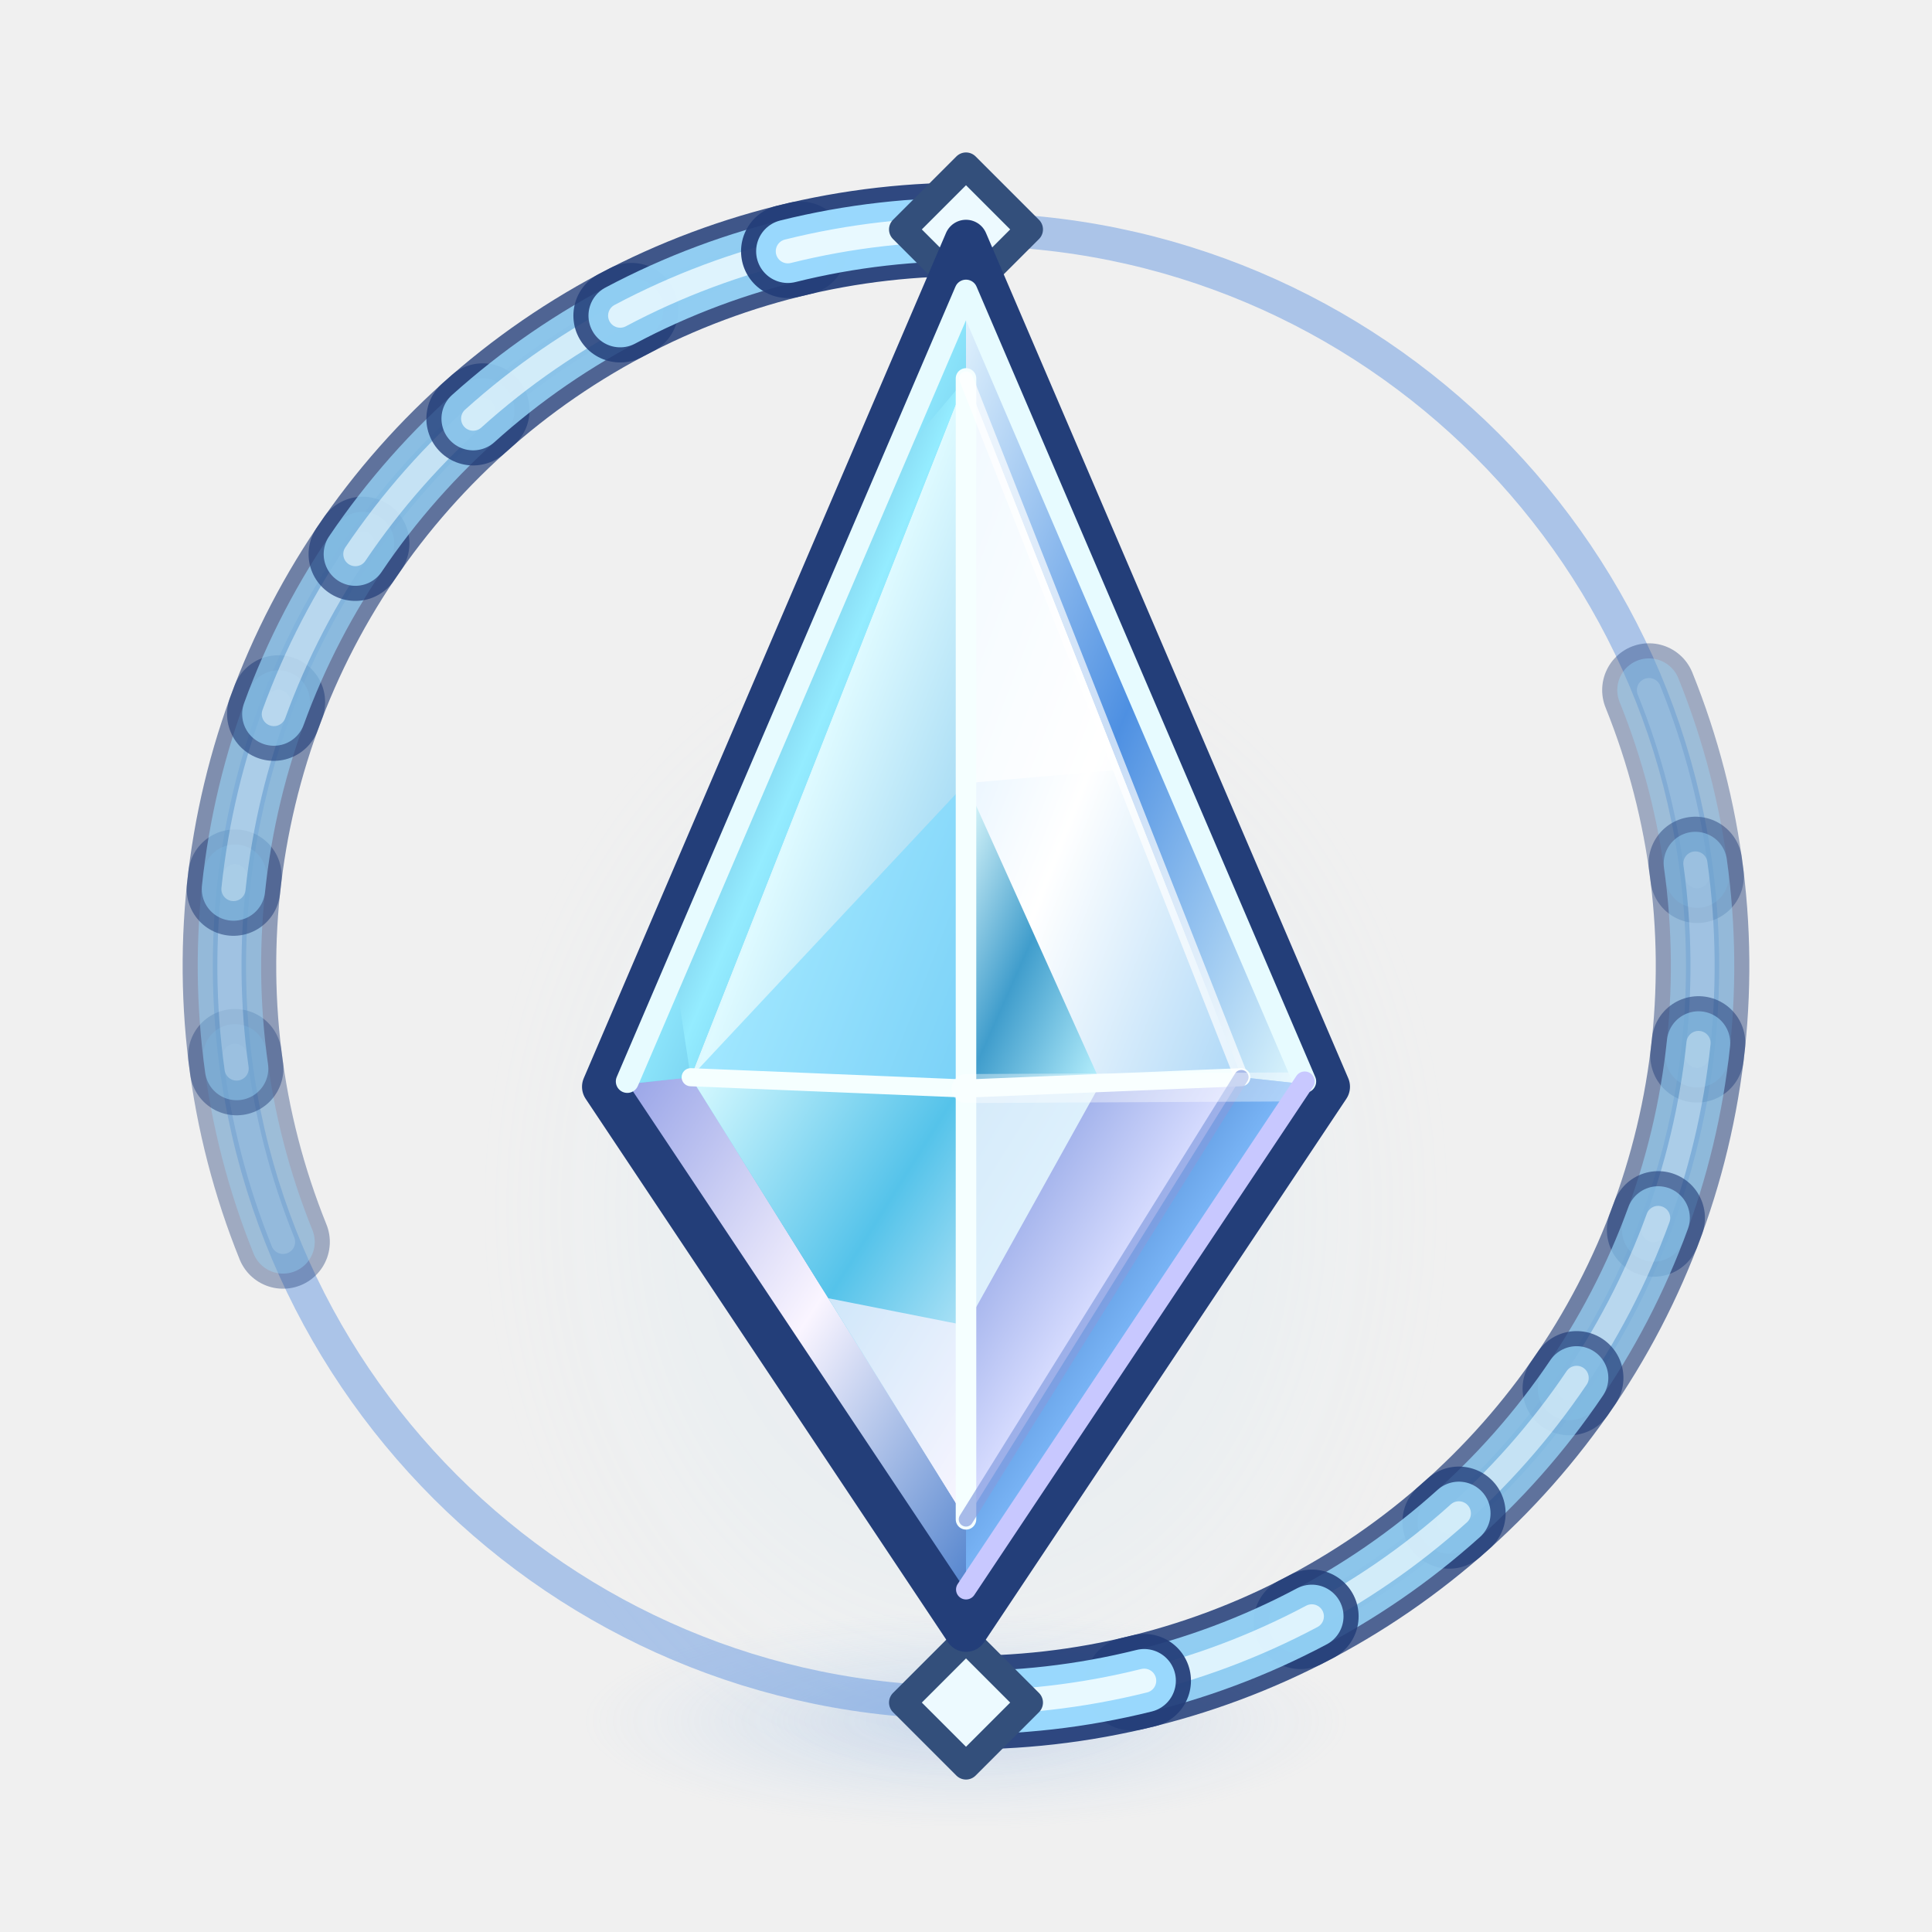
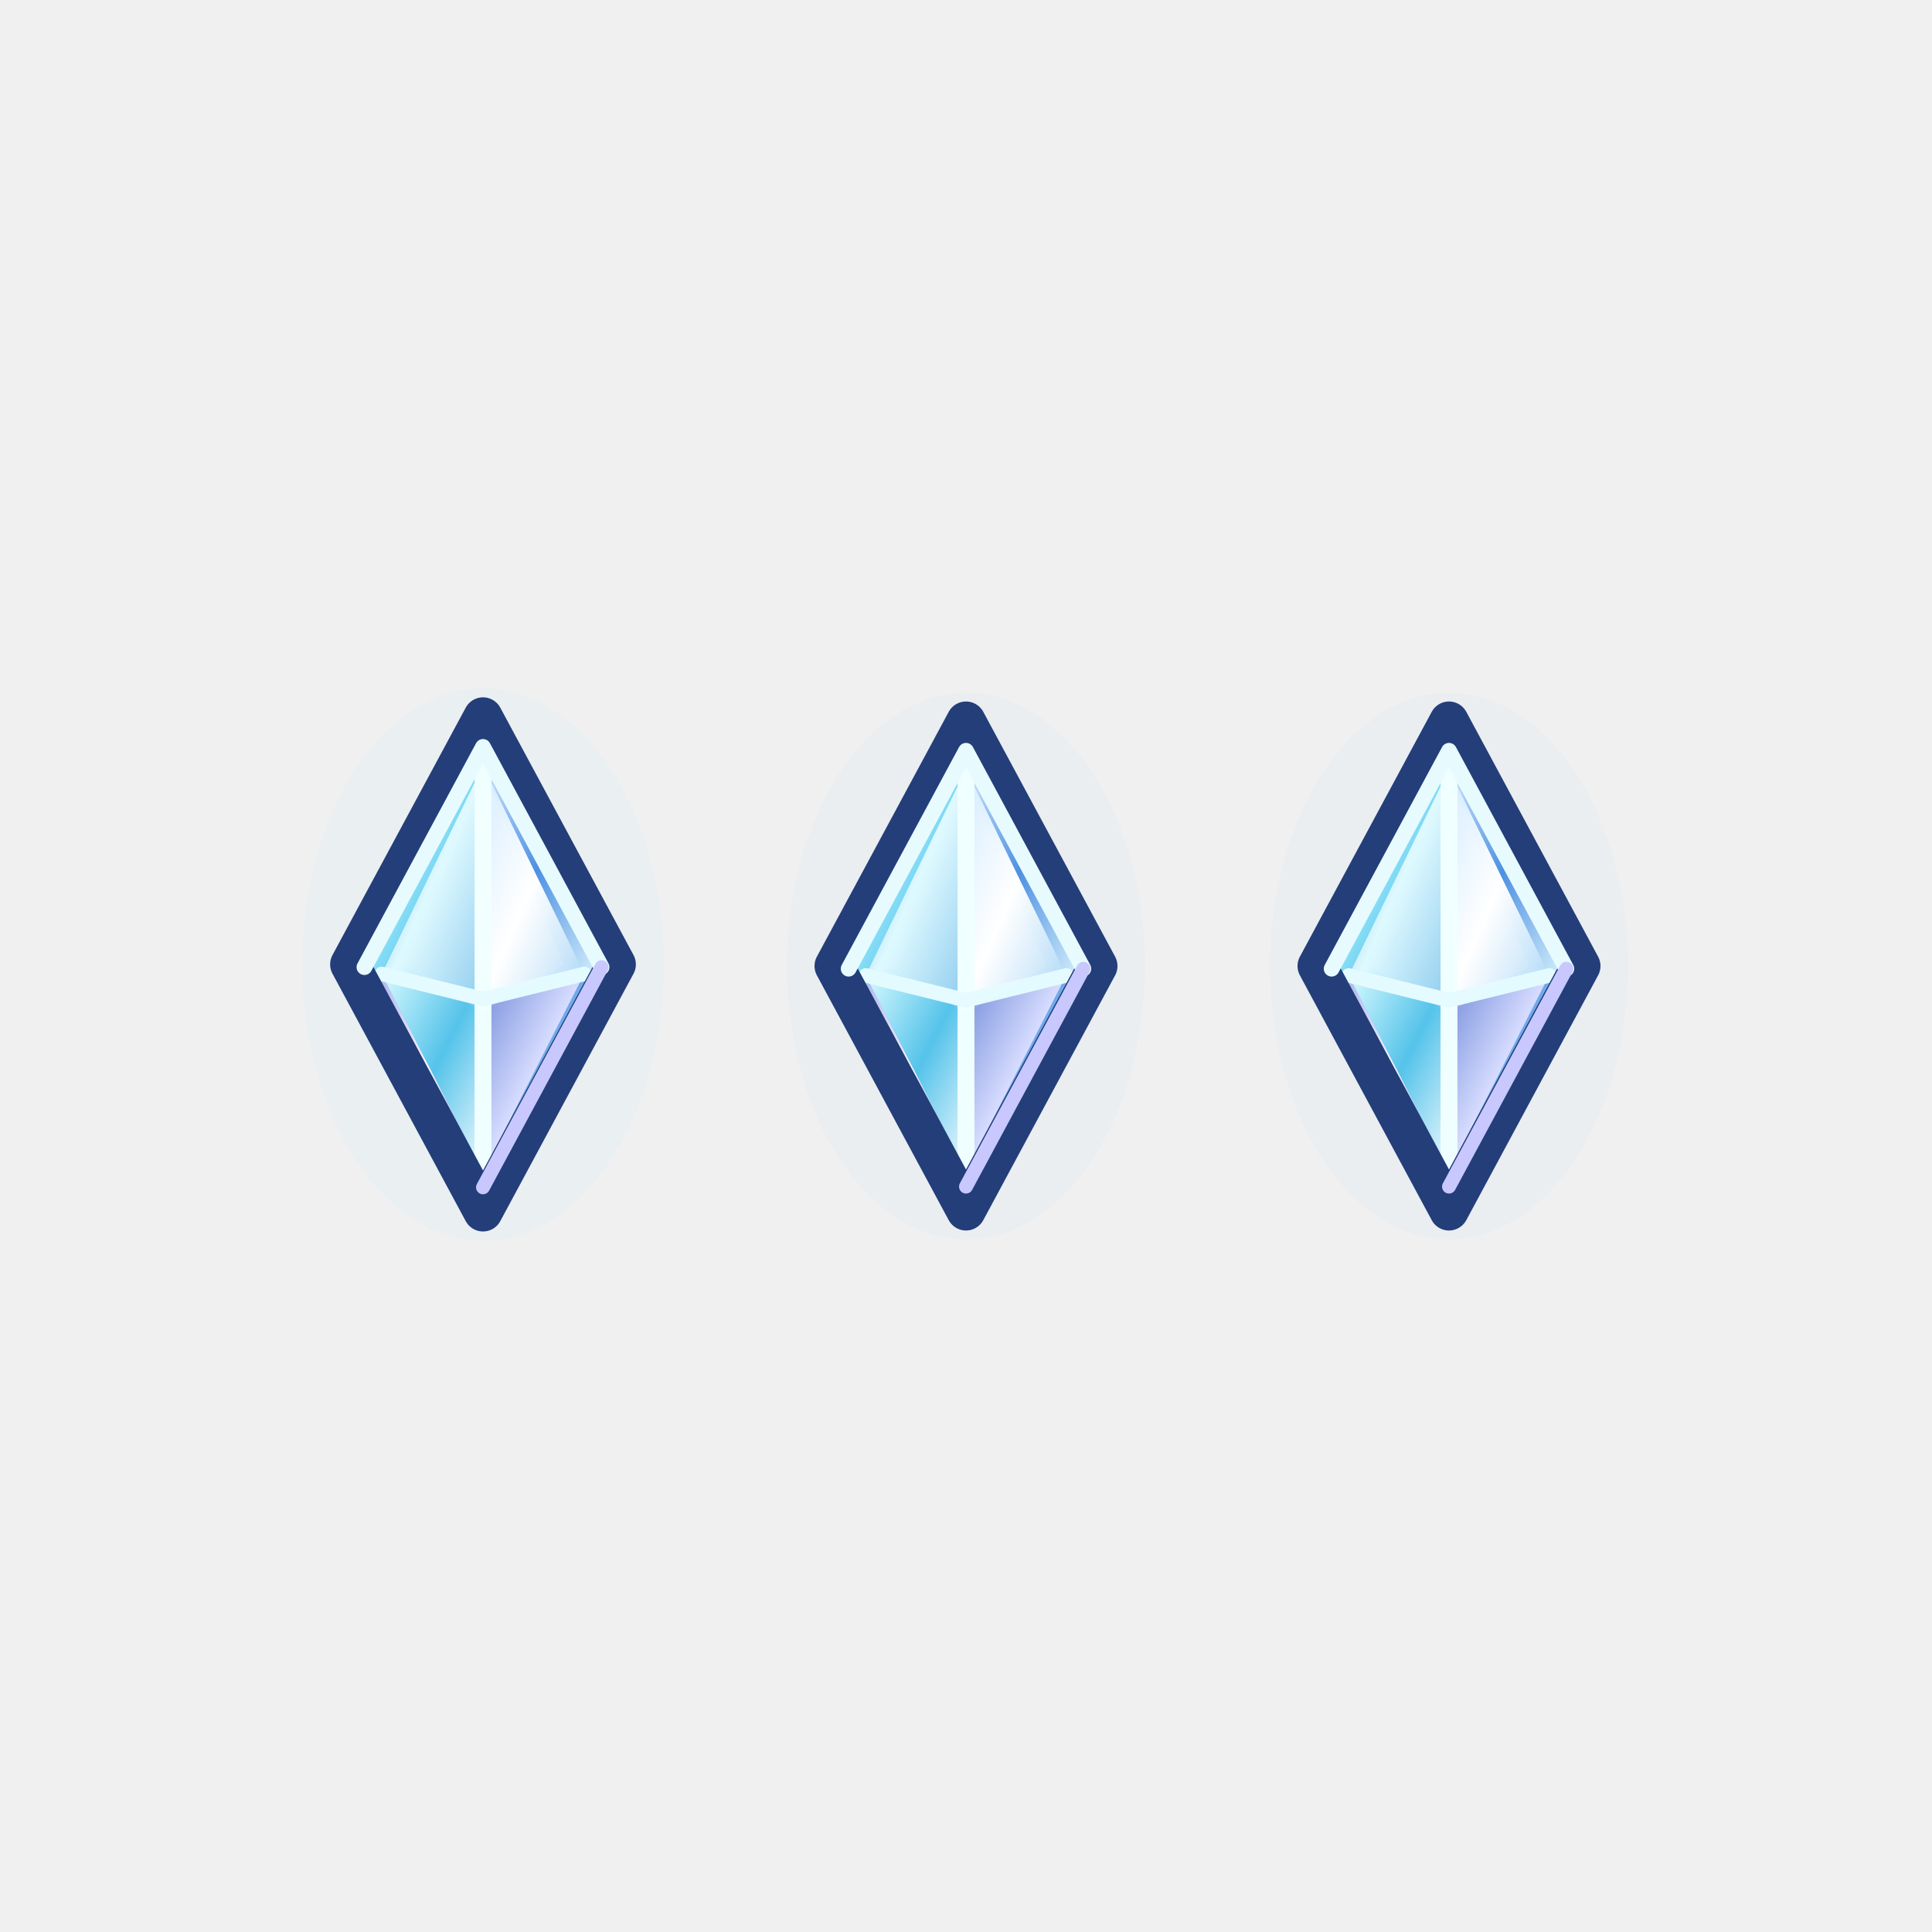
<svg xmlns="http://www.w3.org/2000/svg" width="32" height="32" viewBox="0 0 32 32">
  <defs>
    <linearGradient id="body" x1="0" y1="0" x2="1" y2="1">
      <stop stop-color="#e9f8ff" />
      <stop offset=".55" stop-color="#a1d8fa" />
      <stop offset="1" stop-color="#d8dcff" />
    </linearGradient>
    <linearGradient id="crown" x1="0" y1="0" x2=".8" y2="1">
      <stop stop-color="#b9d7ff" />
      <stop offset=".40" stop-color="#f9ffff" />
      <stop offset=".70" stop-color="#eafaff" />
      <stop offset="1" stop-color="#7dcef2" />
    </linearGradient>
    <linearGradient id="left" x1="0" y1="0" x2="1" y2=".5">
      <stop stop-color="#3265a6" />
      <stop offset=".32" stop-color="#4ea8dc" />
      <stop offset=".78" stop-color="#bbf3ff" />
      <stop offset="1" stop-color="#e9ffff" />
    </linearGradient>
    <linearGradient id="right" x1="0" y1="0" x2=".7" y2="1">
      <stop stop-color="#72b6f0" />
      <stop offset=".36" stop-color="#5486cb" />
      <stop offset=".7" stop-color="#d4e9ff" />
      <stop offset="1" stop-color="#f5edff" />
    </linearGradient>
    <linearGradient id="foot" x1="0" y1="0" x2="1" y2="1">
      <stop stop-color="#b1f3ff" />
      <stop offset=".48" stop-color="#51a8d9" />
      <stop offset=".52" stop-color="#d8f9ff" />
      <stop offset="1" stop-color="#b4b5ee" />
    </linearGradient>
    <linearGradient id="violet" x1="0" y1="0" x2="1" y2="1">
      <stop stop-color="#cbf3ff" />
      <stop offset=".5" stop-color="#8e91e4" />
      <stop offset="1" stop-color="#d8d0ff" />
    </linearGradient>
    <linearGradient id="inner" x1="0" y1="0" x2="1" y2="0">
      <stop stop-color="#345ca6" stop-opacity=".7" />
      <stop offset=".5" stop-color="#e0faff" stop-opacity=".25" />
      <stop offset="1" stop-color="#fbffff" stop-opacity=".8" />
    </linearGradient>
    <linearGradient id="refract" x1="0" y1="0" x2="1" y2="1">
      <stop stop-color="#f3ffff" />
      <stop offset=".46" stop-color="#c2e9ff" stop-opacity=".7" />
      <stop offset="1" stop-color="#bdbaf4" stop-opacity=".4" />
    </linearGradient>
    <linearGradient id="text" x1="0" y1="0" x2="1" y2="0">
      <stop stop-color="#76b6e7" />
      <stop offset=".48" stop-color="#f4ffff" />
      <stop offset="1" stop-color="#a6bcff" />
    </linearGradient>
    <radialGradient id="shadow">
      <stop stop-color="#578cdb" stop-opacity=".25" />
      <stop offset=".55" stop-color="#6ca4e2" stop-opacity=".10" />
      <stop offset="1" stop-color="#8db5ed" stop-opacity="0" />
    </radialGradient>
    <radialGradient id="halo">
      <stop stop-color="#bec7ff" stop-opacity=".10" />
      <stop offset=".6" stop-color="#a7dfff" stop-opacity=".07" />
      <stop offset="1" stop-color="#d4edff" stop-opacity="0" />
    </radialGradient>
    <linearGradient id="edgeIce" x1="0" y1="0" x2="1" y2="1">
      <stop offset="0.0" stop-color="#edfaff" />
      <stop offset="0.5" stop-color="#4e90e2" />
      <stop offset="1.0" stop-color="#e9ffff" />
    </linearGradient>
    <linearGradient id="edgeIndigo" x1="0" y1="0" x2="1" y2="1">
      <stop offset="0.0" stop-color="#174b9b" />
      <stop offset="0.5" stop-color="#83bfff" />
      <stop offset="1.0" stop-color="#6668c6" />
    </linearGradient>
    <linearGradient id="edgeLilac" x1="0" y1="0" x2="1" y2="1">
      <stop offset="0.0" stop-color="#929fe6" />
      <stop offset="0.5" stop-color="#faf5ff" />
      <stop offset="1.0" stop-color="#477cca" />
    </linearGradient>
    <linearGradient id="edgeBlue" x1="0" y1="0" x2="1" y2="1">
      <stop offset="0.0" stop-color="#2d5494" />
      <stop offset="0.5" stop-color="#94ecff" />
      <stop offset="1.0" stop-color="#318eca" />
    </linearGradient>
    <linearGradient id="tableLight" x1="0" y1="0" x2="1" y2="1">
      <stop offset="0.0" stop-color="#d0eaff" />
      <stop offset="0.5" stop-color="#ffffff" />
      <stop offset="1.0" stop-color="#acd7f7" />
    </linearGradient>
    <linearGradient id="tableBlue" x1="0" y1="0" x2="1" y2="1">
      <stop offset="0.0" stop-color="#529bd5" />
      <stop offset="0.5" stop-color="#defaff" />
      <stop offset="1.0" stop-color="#83c7ed" />
    </linearGradient>
    <linearGradient id="tableIce" x1="0" y1="0" x2="1" y2="1">
      <stop offset="0.0" stop-color="#d8faff" />
      <stop offset="0.5" stop-color="#55c3ea" />
      <stop offset="1.0" stop-color="#f1faff" />
    </linearGradient>
    <linearGradient id="tableLilac" x1="0" y1="0" x2="1" y2="1">
      <stop offset="0.0" stop-color="#718bd9" />
      <stop offset="0.5" stop-color="#d8ddff" />
      <stop offset="1.0" stop-color="#fcf7ff" />
    </linearGradient>
    <linearGradient id="reflectedBlue" x1="0" y1="0" x2="1" y2="1">
      <stop offset="0.0" stop-color="#e8ffff" />
      <stop offset="0.5" stop-color="#409dcc" />
      <stop offset="1.0" stop-color="#bbf3ff" />
    </linearGradient>
  </defs>
-   <ellipse cx="16" cy="28.5" rx="6.4" ry="1.8" fill="url(#shadow)" stroke="none" stroke-width="0" stroke-linejoin="round" stroke-linecap="round" />
-   <ellipse cx="16" cy="20" rx="8" ry="10" fill="url(#halo)" stroke="none" stroke-width="0" stroke-linejoin="round" stroke-linecap="round" />
-   <ellipse cx="16" cy="16" rx="12.2" ry="12.2" fill="none" stroke="#528cdd" stroke-opacity="0.439" stroke-width="0.55" stroke-linejoin="round" stroke-linecap="round" />
-   <path d="M 4.688 20.57 A 12.2 12.2 0 0 1 3.891 17.487" fill="none" stroke="#233e79" stroke-opacity="0.392" stroke-width="1.55" stroke-linejoin="round" stroke-linecap="round" />
-   <path d="M 4.688 20.57 A 12.2 12.2 0 0 1 3.891 17.487" fill="none" stroke="#9bdcff" stroke-opacity="0.372" stroke-width="1.05" stroke-linejoin="round" stroke-linecap="round" />
-   <path d="M 4.688 20.57 A 12.2 12.2 0 0 1 3.891 17.487" fill="none" stroke="#edfaff" stroke-opacity="0.176" stroke-width="0.4" stroke-linejoin="round" stroke-linecap="round" />
-   <path d="M 3.919 17.698 A 12.2 12.2 0 0 1 3.891 14.513" fill="none" stroke="#233e79" stroke-opacity="0.471" stroke-width="1.55" stroke-linejoin="round" stroke-linecap="round" />
-   <path d="M 3.919 17.698 A 12.2 12.2 0 0 1 3.891 14.513" fill="none" stroke="#9bdcff" stroke-opacity="0.459" stroke-width="1.05" stroke-linejoin="round" stroke-linecap="round" />
-   <path d="M 3.919 17.698 A 12.2 12.2 0 0 1 3.891 14.513" fill="none" stroke="#edfaff" stroke-opacity="0.286" stroke-width="0.4" stroke-linejoin="round" stroke-linecap="round" />
-   <path d="M 3.867 14.725 A 12.2 12.2 0 0 1 4.61 11.628" fill="none" stroke="#233e79" stroke-opacity="0.549" stroke-width="1.55" stroke-linejoin="round" stroke-linecap="round" />
-   <path d="M 3.867 14.725 A 12.2 12.2 0 0 1 4.61 11.628" fill="none" stroke="#9bdcff" stroke-opacity="0.545" stroke-width="1.05" stroke-linejoin="round" stroke-linecap="round" />
-   <path d="M 3.867 14.725 A 12.2 12.2 0 0 1 4.61 11.628" fill="none" stroke="#edfaff" stroke-opacity="0.396" stroke-width="0.4" stroke-linejoin="round" stroke-linecap="round" />
-   <path d="M 4.536 11.827 A 12.2 12.2 0 0 1 6.006 9.002" fill="none" stroke="#233e79" stroke-opacity="0.627" stroke-width="1.55" stroke-linejoin="round" stroke-linecap="round" />
-   <path d="M 4.536 11.827 A 12.2 12.2 0 0 1 6.006 9.002" fill="none" stroke="#9bdcff" stroke-opacity="0.631" stroke-width="1.05" stroke-linejoin="round" stroke-linecap="round" />
-   <path d="M 4.536 11.827 A 12.2 12.2 0 0 1 6.006 9.002" fill="none" stroke="#edfaff" stroke-opacity="0.506" stroke-width="0.4" stroke-linejoin="round" stroke-linecap="round" />
-   <path d="M 5.886 9.178 A 12.2 12.2 0 0 1 7.996 6.793" fill="none" stroke="#233e79" stroke-opacity="0.706" stroke-width="1.55" stroke-linejoin="round" stroke-linecap="round" />
-   <path d="M 5.886 9.178 A 12.2 12.2 0 0 1 7.996 6.793" fill="none" stroke="#9bdcff" stroke-opacity="0.718" stroke-width="1.05" stroke-linejoin="round" stroke-linecap="round" />
-   <path d="M 5.886 9.178 A 12.2 12.2 0 0 1 7.996 6.793" fill="none" stroke="#edfaff" stroke-opacity="0.616" stroke-width="0.4" stroke-linejoin="round" stroke-linecap="round" />
-   <path d="M 7.837 6.934 A 12.2 12.2 0 0 1 10.461 5.13" fill="none" stroke="#233e79" stroke-opacity="0.784" stroke-width="1.55" stroke-linejoin="round" stroke-linecap="round" />
-   <path d="M 7.837 6.934 A 12.2 12.2 0 0 1 10.461 5.13" fill="none" stroke="#9bdcff" stroke-opacity="0.804" stroke-width="1.05" stroke-linejoin="round" stroke-linecap="round" />
-   <path d="M 7.837 6.934 A 12.2 12.2 0 0 1 10.461 5.13" fill="none" stroke="#edfaff" stroke-opacity="0.726" stroke-width="0.4" stroke-linejoin="round" stroke-linecap="round" />
-   <path d="M 10.272 5.228 A 12.2 12.2 0 0 1 13.256 4.113" fill="none" stroke="#233e79" stroke-opacity="0.863" stroke-width="1.55" stroke-linejoin="round" stroke-linecap="round" />
-   <path d="M 10.272 5.228 A 12.2 12.2 0 0 1 13.256 4.113" fill="none" stroke="#9bdcff" stroke-opacity="0.89" stroke-width="1.05" stroke-linejoin="round" stroke-linecap="round" />
-   <path d="M 10.272 5.228 A 12.2 12.2 0 0 1 13.256 4.113" fill="none" stroke="#edfaff" stroke-opacity="0.835" stroke-width="0.4" stroke-linejoin="round" stroke-linecap="round" />
-   <path d="M 13.049 4.162 A 12.2 12.2 0 0 1 16.213 3.802" fill="none" stroke="#233e79" stroke-opacity="0.941" stroke-width="1.55" stroke-linejoin="round" stroke-linecap="round" />
-   <path d="M 13.049 4.162 A 12.2 12.2 0 0 1 16.213 3.802" fill="none" stroke="#9bdcff" stroke-opacity="0.977" stroke-width="1.05" stroke-linejoin="round" stroke-linecap="round" />
-   <path d="M 13.049 4.162 A 12.2 12.2 0 0 1 16.213 3.802" fill="none" stroke="#edfaff" stroke-opacity="0.945" stroke-width="0.4" stroke-linejoin="round" stroke-linecap="round" />
-   <polygon points="16,2.75 17.05,3.8 16,4.85 14.95,3.8" fill="#edfaff" stroke="#334f7b" stroke-width="0.45" stroke-linejoin="round" stroke-linecap="round" />
-   <path d="M 27.312 11.43 A 12.2 12.2 0 0 1 28.109 14.513" fill="none" stroke="#233e79" stroke-opacity="0.392" stroke-width="1.55" stroke-linejoin="round" stroke-linecap="round" />
-   <path d="M 27.312 11.43 A 12.2 12.2 0 0 1 28.109 14.513" fill="none" stroke="#9bdcff" stroke-opacity="0.372" stroke-width="1.05" stroke-linejoin="round" stroke-linecap="round" />
-   <path d="M 27.312 11.43 A 12.2 12.2 0 0 1 28.109 14.513" fill="none" stroke="#edfaff" stroke-opacity="0.176" stroke-width="0.4" stroke-linejoin="round" stroke-linecap="round" />
-   <path d="M 28.081 14.302 A 12.2 12.2 0 0 1 28.109 17.487" fill="none" stroke="#233e79" stroke-opacity="0.471" stroke-width="1.55" stroke-linejoin="round" stroke-linecap="round" />
-   <path d="M 28.081 14.302 A 12.2 12.2 0 0 1 28.109 17.487" fill="none" stroke="#9bdcff" stroke-opacity="0.459" stroke-width="1.05" stroke-linejoin="round" stroke-linecap="round" />
-   <path d="M 28.081 14.302 A 12.2 12.2 0 0 1 28.109 17.487" fill="none" stroke="#edfaff" stroke-opacity="0.286" stroke-width="0.4" stroke-linejoin="round" stroke-linecap="round" />
-   <path d="M 28.133 17.275 A 12.2 12.2 0 0 1 27.39 20.372" fill="none" stroke="#233e79" stroke-opacity="0.549" stroke-width="1.55" stroke-linejoin="round" stroke-linecap="round" />
-   <path d="M 28.133 17.275 A 12.2 12.2 0 0 1 27.39 20.372" fill="none" stroke="#9bdcff" stroke-opacity="0.545" stroke-width="1.05" stroke-linejoin="round" stroke-linecap="round" />
-   <path d="M 28.133 17.275 A 12.2 12.2 0 0 1 27.39 20.372" fill="none" stroke="#edfaff" stroke-opacity="0.396" stroke-width="0.4" stroke-linejoin="round" stroke-linecap="round" />
-   <path d="M 27.464 20.173 A 12.2 12.2 0 0 1 25.994 22.998" fill="none" stroke="#233e79" stroke-opacity="0.627" stroke-width="1.55" stroke-linejoin="round" stroke-linecap="round" />
-   <path d="M 27.464 20.173 A 12.2 12.2 0 0 1 25.994 22.998" fill="none" stroke="#9bdcff" stroke-opacity="0.631" stroke-width="1.05" stroke-linejoin="round" stroke-linecap="round" />
-   <path d="M 27.464 20.173 A 12.2 12.2 0 0 1 25.994 22.998" fill="none" stroke="#edfaff" stroke-opacity="0.506" stroke-width="0.4" stroke-linejoin="round" stroke-linecap="round" />
-   <path d="M 26.114 22.822 A 12.2 12.2 0 0 1 24.004 25.207" fill="none" stroke="#233e79" stroke-opacity="0.706" stroke-width="1.55" stroke-linejoin="round" stroke-linecap="round" />
-   <path d="M 26.114 22.822 A 12.2 12.2 0 0 1 24.004 25.207" fill="none" stroke="#9bdcff" stroke-opacity="0.718" stroke-width="1.05" stroke-linejoin="round" stroke-linecap="round" />
-   <path d="M 26.114 22.822 A 12.2 12.2 0 0 1 24.004 25.207" fill="none" stroke="#edfaff" stroke-opacity="0.616" stroke-width="0.4" stroke-linejoin="round" stroke-linecap="round" />
-   <path d="M 24.163 25.066 A 12.2 12.2 0 0 1 21.539 26.87" fill="none" stroke="#233e79" stroke-opacity="0.784" stroke-width="1.55" stroke-linejoin="round" stroke-linecap="round" />
-   <path d="M 24.163 25.066 A 12.2 12.2 0 0 1 21.539 26.87" fill="none" stroke="#9bdcff" stroke-opacity="0.804" stroke-width="1.05" stroke-linejoin="round" stroke-linecap="round" />
-   <path d="M 24.163 25.066 A 12.2 12.2 0 0 1 21.539 26.87" fill="none" stroke="#edfaff" stroke-opacity="0.726" stroke-width="0.4" stroke-linejoin="round" stroke-linecap="round" />
-   <path d="M 21.728 26.772 A 12.2 12.2 0 0 1 18.744 27.887" fill="none" stroke="#233e79" stroke-opacity="0.863" stroke-width="1.55" stroke-linejoin="round" stroke-linecap="round" />
-   <path d="M 21.728 26.772 A 12.2 12.2 0 0 1 18.744 27.887" fill="none" stroke="#9bdcff" stroke-opacity="0.89" stroke-width="1.05" stroke-linejoin="round" stroke-linecap="round" />
-   <path d="M 21.728 26.772 A 12.2 12.2 0 0 1 18.744 27.887" fill="none" stroke="#edfaff" stroke-opacity="0.835" stroke-width="0.4" stroke-linejoin="round" stroke-linecap="round" />
-   <path d="M 18.951 27.838 A 12.2 12.2 0 0 1 15.787 28.198" fill="none" stroke="#233e79" stroke-opacity="0.941" stroke-width="1.55" stroke-linejoin="round" stroke-linecap="round" />
-   <path d="M 18.951 27.838 A 12.2 12.2 0 0 1 15.787 28.198" fill="none" stroke="#9bdcff" stroke-opacity="0.977" stroke-width="1.05" stroke-linejoin="round" stroke-linecap="round" />
-   <path d="M 18.951 27.838 A 12.2 12.2 0 0 1 15.787 28.198" fill="none" stroke="#edfaff" stroke-opacity="0.945" stroke-width="0.4" stroke-linejoin="round" stroke-linecap="round" />
-   <polygon points="16,27.15 17.05,28.2 16,29.25 14.95,28.2" fill="#edfaff" stroke="#334f7b" stroke-width="0.45" stroke-linejoin="round" stroke-linecap="round" />
-   <polygon points="16,4 22,18 16,27 10,18" fill="url(#body)" stroke="none" stroke-width="0.7" stroke-linejoin="round" stroke-linecap="round" />
-   <polygon points="16,4 22,18 16,18.03" fill="url(#crown)" stroke="none" stroke-width="0.7" stroke-linejoin="round" stroke-linecap="round" />
-   <polygon points="22,18 16,27 16,18.03" fill="url(#right)" stroke="none" stroke-width="0.7" stroke-linejoin="round" stroke-linecap="round" />
-   <polygon points="16,27 10,18 16,18.03" fill="url(#foot)" stroke="none" stroke-width="0.7" stroke-linejoin="round" stroke-linecap="round" />
-   <polygon points="10,18 16,4 16,18.03" fill="url(#left)" stroke="none" stroke-width="0.7" stroke-linejoin="round" stroke-linecap="round" />
-   <polygon points="16,4 22,18 20.56,17.842 16,6.268" fill="url(#edgeIce)" stroke="none" stroke-width="0.7" stroke-linejoin="round" stroke-linecap="round" />
-   <polygon points="22,18 16,27 16,25.165 20.56,17.842" fill="url(#edgeIndigo)" stroke="none" stroke-width="0.7" stroke-linejoin="round" stroke-linecap="round" />
-   <polygon points="16,27 10,18 11.44,17.842 16,25.165" fill="url(#edgeLilac)" stroke="none" stroke-width="0.7" stroke-linejoin="round" stroke-linecap="round" />
-   <polygon points="10,18 16,4 16,6.268 11.44,17.842" fill="url(#edgeBlue)" stroke="none" stroke-width="0.7" stroke-linejoin="round" stroke-linecap="round" />
-   <polygon points="16,6.268 20.56,17.842 16,18.03" fill="url(#tableLight)" stroke="none" stroke-width="0.7" stroke-linejoin="round" stroke-linecap="round" />
-   <polygon points="16,6.268 16,18.03 11.44,17.842" fill="url(#tableBlue)" stroke="none" stroke-width="0.7" stroke-linejoin="round" stroke-linecap="round" />
-   <polygon points="11.44,17.842 16,18.03 16,25.165" fill="url(#tableIce)" stroke="none" stroke-width="0.7" stroke-linejoin="round" stroke-linecap="round" />
-   <polygon points="20.56,17.842 16,25.165 16,18.03" fill="url(#tableLilac)" stroke="none" stroke-width="0.7" stroke-linejoin="round" stroke-linecap="round" />
-   <polygon points="16,6.268 16,12.972 18.554,12.749" fill="#ffffff" fill-opacity="0.69" stroke="none" stroke-width="0.7" stroke-linejoin="round" stroke-linecap="round" />
-   <polygon points="16,12.972 18.234,17.938 16,18.03" fill="url(#reflectedBlue)" stroke="none" stroke-width="0.7" stroke-linejoin="round" stroke-linecap="round" />
-   <polygon points="11.44,17.842 16,12.972 16,18.03" fill="#72d9ff" fill-opacity="0.569" stroke="none" stroke-width="0.7" stroke-linejoin="round" stroke-linecap="round" />
-   <polygon points="16,18.03 18.234,17.938 16,21.954" fill="#e6faff" fill-opacity="0.851" stroke="none" stroke-width="0.7" stroke-linejoin="round" stroke-linecap="round" />
-   <polygon points="16,25.165 16,21.954 13.72,21.503" fill="#fcf4ff" fill-opacity="0.729" stroke="none" stroke-width="0.7" stroke-linejoin="round" stroke-linecap="round" />
-   <polygon points="14.02,8.62 11.08,15.48 11.44,17.842 16,6.268" fill="url(#edgeBlue)" stroke="none" stroke-width="0.7" stroke-linejoin="round" stroke-linecap="round" />
-   <polyline points="16,6.268 16,18.03 16,25.165" fill="none" stroke="#f5ffff" stroke-width="0.34" stroke-linejoin="round" stroke-linecap="round" />
-   <polyline points="11.44,17.842 16,18.03 20.56,17.842" fill="none" stroke="#f5ffff" stroke-width="0.3" stroke-linejoin="round" stroke-linecap="round" />
-   <polyline points="16,6.268 20.56,17.842" fill="none" stroke="#ffffff" stroke-opacity="0.69" stroke-width="0.23" stroke-linejoin="round" stroke-linecap="round" />
-   <polyline points="20.56,17.842 16,25.165" fill="none" stroke="#849cdf" stroke-opacity="0.69" stroke-width="0.24" stroke-linejoin="round" stroke-linecap="round" />
-   <defs>
-     <linearGradient id="sweep76" gradientUnits="userSpaceOnUse" x1="16.0" y1="-1.75" x2="16.0" y2="9.75">
-       <stop stop-color="#fff" stop-opacity="0" />
-       <stop offset=".3" stop-color="#def9ff" stop-opacity="0.0" />
-       <stop offset=".5" stop-color="#fff" stop-opacity="0.0" />
-       <stop offset=".7" stop-color="#e7f5ff" stop-opacity="0.0" />
-       <stop offset="1" stop-color="#fff" stop-opacity="0" />
-     </linearGradient>
-   </defs>
-   <polygon points="16,4 22,18 16,27 10,18" fill="url(#sweep76)" />
-   <polygon points="16,4 22,18 16,18.03" fill="#ffffff" fill-opacity="0" stroke="none" stroke-width="0.7" stroke-linejoin="round" stroke-linecap="round" />
-   <polyline points="16,18.03 22,18" fill="none" stroke="#ffffff" stroke-opacity="0.392" stroke-width="0.48" stroke-linejoin="round" stroke-linecap="round" />
-   <polyline points="16,4 22,18 16,27 10,18 16,4" fill="none" stroke="#233e79" stroke-width="0.72" stroke-linejoin="round" stroke-linecap="round" />
-   <polyline points="10.39,17.912 16,4.822 21.61,17.912" fill="none" stroke="#e7fbff" stroke-width="0.38" stroke-linejoin="round" stroke-linecap="round" />
-   <polyline points="21.61,17.912 16,26.327" fill="none" stroke="#c8c8ff" stroke-width="0.33" stroke-linejoin="round" stroke-linecap="round" />
+   <ellipse cx="8" cy="15.974" rx="2.995" ry="4.572" fill="#9bdcff" fill-opacity="0.074" stroke="none" stroke-width="0" stroke-linejoin="round" stroke-linecap="round" />
+   <polygon points="8,11.875 10.207,15.973 8,20.072 5.793,15.973" fill="url(#body)" stroke="none" stroke-width="0.7" stroke-linejoin="round" stroke-linecap="round" />
+   <polygon points="8,11.875 10.207,15.973 8,16.547" fill="url(#crown)" stroke="none" stroke-width="0.7" stroke-linejoin="round" stroke-linecap="round" />
+   <polygon points="10.207,15.973 8,20.072 8,16.547" fill="url(#right)" stroke="none" stroke-width="0.7" stroke-linejoin="round" stroke-linecap="round" />
+   <polygon points="8,20.072 5.793,15.973 8,16.547" fill="url(#foot)" stroke="none" stroke-width="0.7" stroke-linejoin="round" stroke-linecap="round" />
+   <polygon points="5.793,15.973 8,11.875 8,16.547" fill="url(#left)" stroke="none" stroke-width="0.7" stroke-linejoin="round" stroke-linecap="round" />
+   <polygon points="8,11.875 10.207,15.973 9.677,16.131 8,12.683" fill="url(#edgeIce)" stroke="none" stroke-width="0.7" stroke-linejoin="round" stroke-linecap="round" />
+   <polygon points="10.207,15.973 8,20.072 8,19.418 9.677,16.131" fill="url(#edgeIndigo)" stroke="none" stroke-width="0.7" stroke-linejoin="round" stroke-linecap="round" />
+   <polygon points="8,20.072 5.793,15.973 6.323,16.131 8,19.418" fill="url(#edgeLilac)" stroke="none" stroke-width="0.7" stroke-linejoin="round" stroke-linecap="round" />
+   <polygon points="5.793,15.973 8,11.875 8,12.683 6.323,16.131" fill="url(#edgeBlue)" stroke="none" stroke-width="0.7" stroke-linejoin="round" stroke-linecap="round" />
+   <polygon points="8,12.683 9.677,16.131 8,16.547" fill="url(#tableLight)" stroke="none" stroke-width="0.7" stroke-linejoin="round" stroke-linecap="round" />
+   <polygon points="8,12.683 8,16.547 6.323,16.131" fill="url(#tableBlue)" stroke="none" stroke-width="0.7" stroke-linejoin="round" stroke-linecap="round" />
+   <polygon points="6.323,16.131 8,16.547 8,19.418" fill="url(#tableIce)" stroke="none" stroke-width="0.7" stroke-linejoin="round" stroke-linecap="round" />
+   <polygon points="9.677,16.131 8,19.418 8,16.547" fill="url(#tableLilac)" stroke="none" stroke-width="0.7" stroke-linejoin="round" stroke-linecap="round" />
+   <polyline points="8,12.683 8,16.547 8,19.418" fill="none" stroke="#efffff" stroke-width="0.28" stroke-linejoin="round" stroke-linecap="round" />
+   <polyline points="6.323,16.131 8,16.547 9.677,16.131" fill="none" stroke="#e3fbff" stroke-width="0.24" stroke-linejoin="round" stroke-linecap="round" />
+   <polyline points="8,11.875 10.207,15.973 8,20.072 5.793,15.973 8,11.875" fill="none" stroke="#233e79" stroke-width="0.65" stroke-linejoin="round" stroke-linecap="round" />
+   <polyline points="6.036,16.019 8,12.371 9.964,16.019" fill="none" stroke="#e7fbff" stroke-width="0.26" stroke-linejoin="round" stroke-linecap="round" />
+   <polyline points="9.964,16.019 8,19.666" fill="none" stroke="#c8c8ff" stroke-width="0.23" stroke-linejoin="round" stroke-linecap="round" />
+   <polygon points="8,12.742 9.34,15.973 8,16.762 6.66,15.973" fill="#ffffff" fill-opacity="0.102" stroke="none" stroke-width="0.7" stroke-linejoin="round" stroke-linecap="round" />
+   <ellipse cx="16" cy="16.0" rx="2.964" ry="4.524" fill="#9bdcff" fill-opacity="0.071" stroke="none" stroke-width="0" stroke-linejoin="round" stroke-linecap="round" />
+   <polygon points="16,11.944 18.184,16 16,20.056 13.816,16" fill="url(#body)" stroke="none" stroke-width="0.7" stroke-linejoin="round" stroke-linecap="round" />
+   <polygon points="16,11.944 18.184,16 16,16.568" fill="url(#crown)" stroke="none" stroke-width="0.7" stroke-linejoin="round" stroke-linecap="round" />
+   <polygon points="18.184,16 16,20.056 16,16.568" fill="url(#right)" stroke="none" stroke-width="0.7" stroke-linejoin="round" stroke-linecap="round" />
+   <polygon points="16,20.056 13.816,16 16,16.568" fill="url(#foot)" stroke="none" stroke-width="0.7" stroke-linejoin="round" stroke-linecap="round" />
+   <polygon points="13.816,16 16,11.944 16,16.568" fill="url(#left)" stroke="none" stroke-width="0.7" stroke-linejoin="round" stroke-linecap="round" />
+   <polygon points="16,11.944 18.184,16 17.66,16.156 16,12.744" fill="url(#edgeIce)" stroke="none" stroke-width="0.7" stroke-linejoin="round" stroke-linecap="round" />
+   <polygon points="18.184,16 16,20.056 16,19.409 17.66,16.156" fill="url(#edgeIndigo)" stroke="none" stroke-width="0.7" stroke-linejoin="round" stroke-linecap="round" />
+   <polygon points="16,20.056 13.816,16 14.34,16.156 16,19.409" fill="url(#edgeLilac)" stroke="none" stroke-width="0.7" stroke-linejoin="round" stroke-linecap="round" />
+   <polygon points="13.816,16 16,11.944 16,12.744 14.34,16.156" fill="url(#edgeBlue)" stroke="none" stroke-width="0.7" stroke-linejoin="round" stroke-linecap="round" />
+   <polygon points="16,12.744 17.66,16.156 16,16.568" fill="url(#tableLight)" stroke="none" stroke-width="0.7" stroke-linejoin="round" stroke-linecap="round" />
+   <polygon points="16,12.744 16,16.568 14.34,16.156" fill="url(#tableBlue)" stroke="none" stroke-width="0.7" stroke-linejoin="round" stroke-linecap="round" />
+   <polygon points="14.34,16.156 16,16.568 16,19.409" fill="url(#tableIce)" stroke="none" stroke-width="0.7" stroke-linejoin="round" stroke-linecap="round" />
+   <polygon points="17.66,16.156 16,19.409 16,16.568" fill="url(#tableLilac)" stroke="none" stroke-width="0.7" stroke-linejoin="round" stroke-linecap="round" />
+   <polyline points="16,12.744 16,16.568 16,19.409" fill="none" stroke="#efffff" stroke-width="0.28" stroke-linejoin="round" stroke-linecap="round" />
+   <polyline points="14.34,16.156 16,16.568 17.66,16.156" fill="none" stroke="#e3fbff" stroke-width="0.24" stroke-linejoin="round" stroke-linecap="round" />
+   <polyline points="16,11.944 18.184,16 16,20.056 13.816,16 16,11.944" fill="none" stroke="#233e79" stroke-width="0.65" stroke-linejoin="round" stroke-linecap="round" />
+   <polyline points="14.056,16.045 16,12.435 17.944,16.045" fill="none" stroke="#e7fbff" stroke-width="0.26" stroke-linejoin="round" stroke-linecap="round" />
+   <polyline points="17.944,16.045 16,19.654" fill="none" stroke="#c8c8ff" stroke-width="0.23" stroke-linejoin="round" stroke-linecap="round" />
+   <polygon points="16,12.802 17.326,16 16,16.78 14.674,16" fill="#ffffff" fill-opacity="0.086" stroke="none" stroke-width="0.7" stroke-linejoin="round" stroke-linecap="round" />
+   <ellipse cx="24" cy="16.0" rx="2.964" ry="4.524" fill="#9bdcff" fill-opacity="0.071" stroke="none" stroke-width="0" stroke-linejoin="round" stroke-linecap="round" />
+   <polygon points="24,11.944 26.184,16 24,20.056 21.816,16" fill="url(#body)" stroke="none" stroke-width="0.7" stroke-linejoin="round" stroke-linecap="round" />
+   <polygon points="24,11.944 26.184,16 24,16.568" fill="url(#crown)" stroke="none" stroke-width="0.7" stroke-linejoin="round" stroke-linecap="round" />
+   <polygon points="26.184,16 24,20.056 24,16.568" fill="url(#right)" stroke="none" stroke-width="0.7" stroke-linejoin="round" stroke-linecap="round" />
+   <polygon points="24,20.056 21.816,16 24,16.568" fill="url(#foot)" stroke="none" stroke-width="0.7" stroke-linejoin="round" stroke-linecap="round" />
+   <polygon points="21.816,16 24,11.944 24,16.568" fill="url(#left)" stroke="none" stroke-width="0.7" stroke-linejoin="round" stroke-linecap="round" />
+   <polygon points="24,11.944 26.184,16 25.66,16.156 24,12.744" fill="url(#edgeIce)" stroke="none" stroke-width="0.7" stroke-linejoin="round" stroke-linecap="round" />
+   <polygon points="26.184,16 24,20.056 24,19.409 25.66,16.156" fill="url(#edgeIndigo)" stroke="none" stroke-width="0.7" stroke-linejoin="round" stroke-linecap="round" />
+   <polygon points="24,20.056 21.816,16 22.34,16.156 24,19.409" fill="url(#edgeLilac)" stroke="none" stroke-width="0.7" stroke-linejoin="round" stroke-linecap="round" />
+   <polygon points="21.816,16 24,11.944 24,12.744 22.34,16.156" fill="url(#edgeBlue)" stroke="none" stroke-width="0.7" stroke-linejoin="round" stroke-linecap="round" />
+   <polygon points="24,12.744 25.66,16.156 24,16.568" fill="url(#tableLight)" stroke="none" stroke-width="0.7" stroke-linejoin="round" stroke-linecap="round" />
+   <polygon points="24,12.744 24,16.568 22.34,16.156" fill="url(#tableBlue)" stroke="none" stroke-width="0.7" stroke-linejoin="round" stroke-linecap="round" />
+   <polygon points="22.34,16.156 24,16.568 24,19.409" fill="url(#tableIce)" stroke="none" stroke-width="0.7" stroke-linejoin="round" stroke-linecap="round" />
+   <polygon points="25.66,16.156 24,19.409 24,16.568" fill="url(#tableLilac)" stroke="none" stroke-width="0.7" stroke-linejoin="round" stroke-linecap="round" />
+   <polyline points="24,12.744 24,16.568 24,19.409" fill="none" stroke="#efffff" stroke-width="0.28" stroke-linejoin="round" stroke-linecap="round" />
+   <polyline points="22.34,16.156 24,16.568 25.66,16.156" fill="none" stroke="#e3fbff" stroke-width="0.24" stroke-linejoin="round" stroke-linecap="round" />
+   <polyline points="24,11.944 26.184,16 24,20.056 21.816,16 24,11.944" fill="none" stroke="#233e79" stroke-width="0.65" stroke-linejoin="round" stroke-linecap="round" />
+   <polyline points="22.056,16.045 24,12.435 25.944,16.045" fill="none" stroke="#e7fbff" stroke-width="0.26" stroke-linejoin="round" stroke-linecap="round" />
+   <polyline points="25.944,16.045 24,19.654" fill="none" stroke="#c8c8ff" stroke-width="0.23" stroke-linejoin="round" stroke-linecap="round" />
+   <polygon points="24,12.802 25.326,16 24,16.78 22.674,16" fill="#ffffff" fill-opacity="0.086" stroke="none" stroke-width="0.7" stroke-linejoin="round" stroke-linecap="round" />
</svg>
